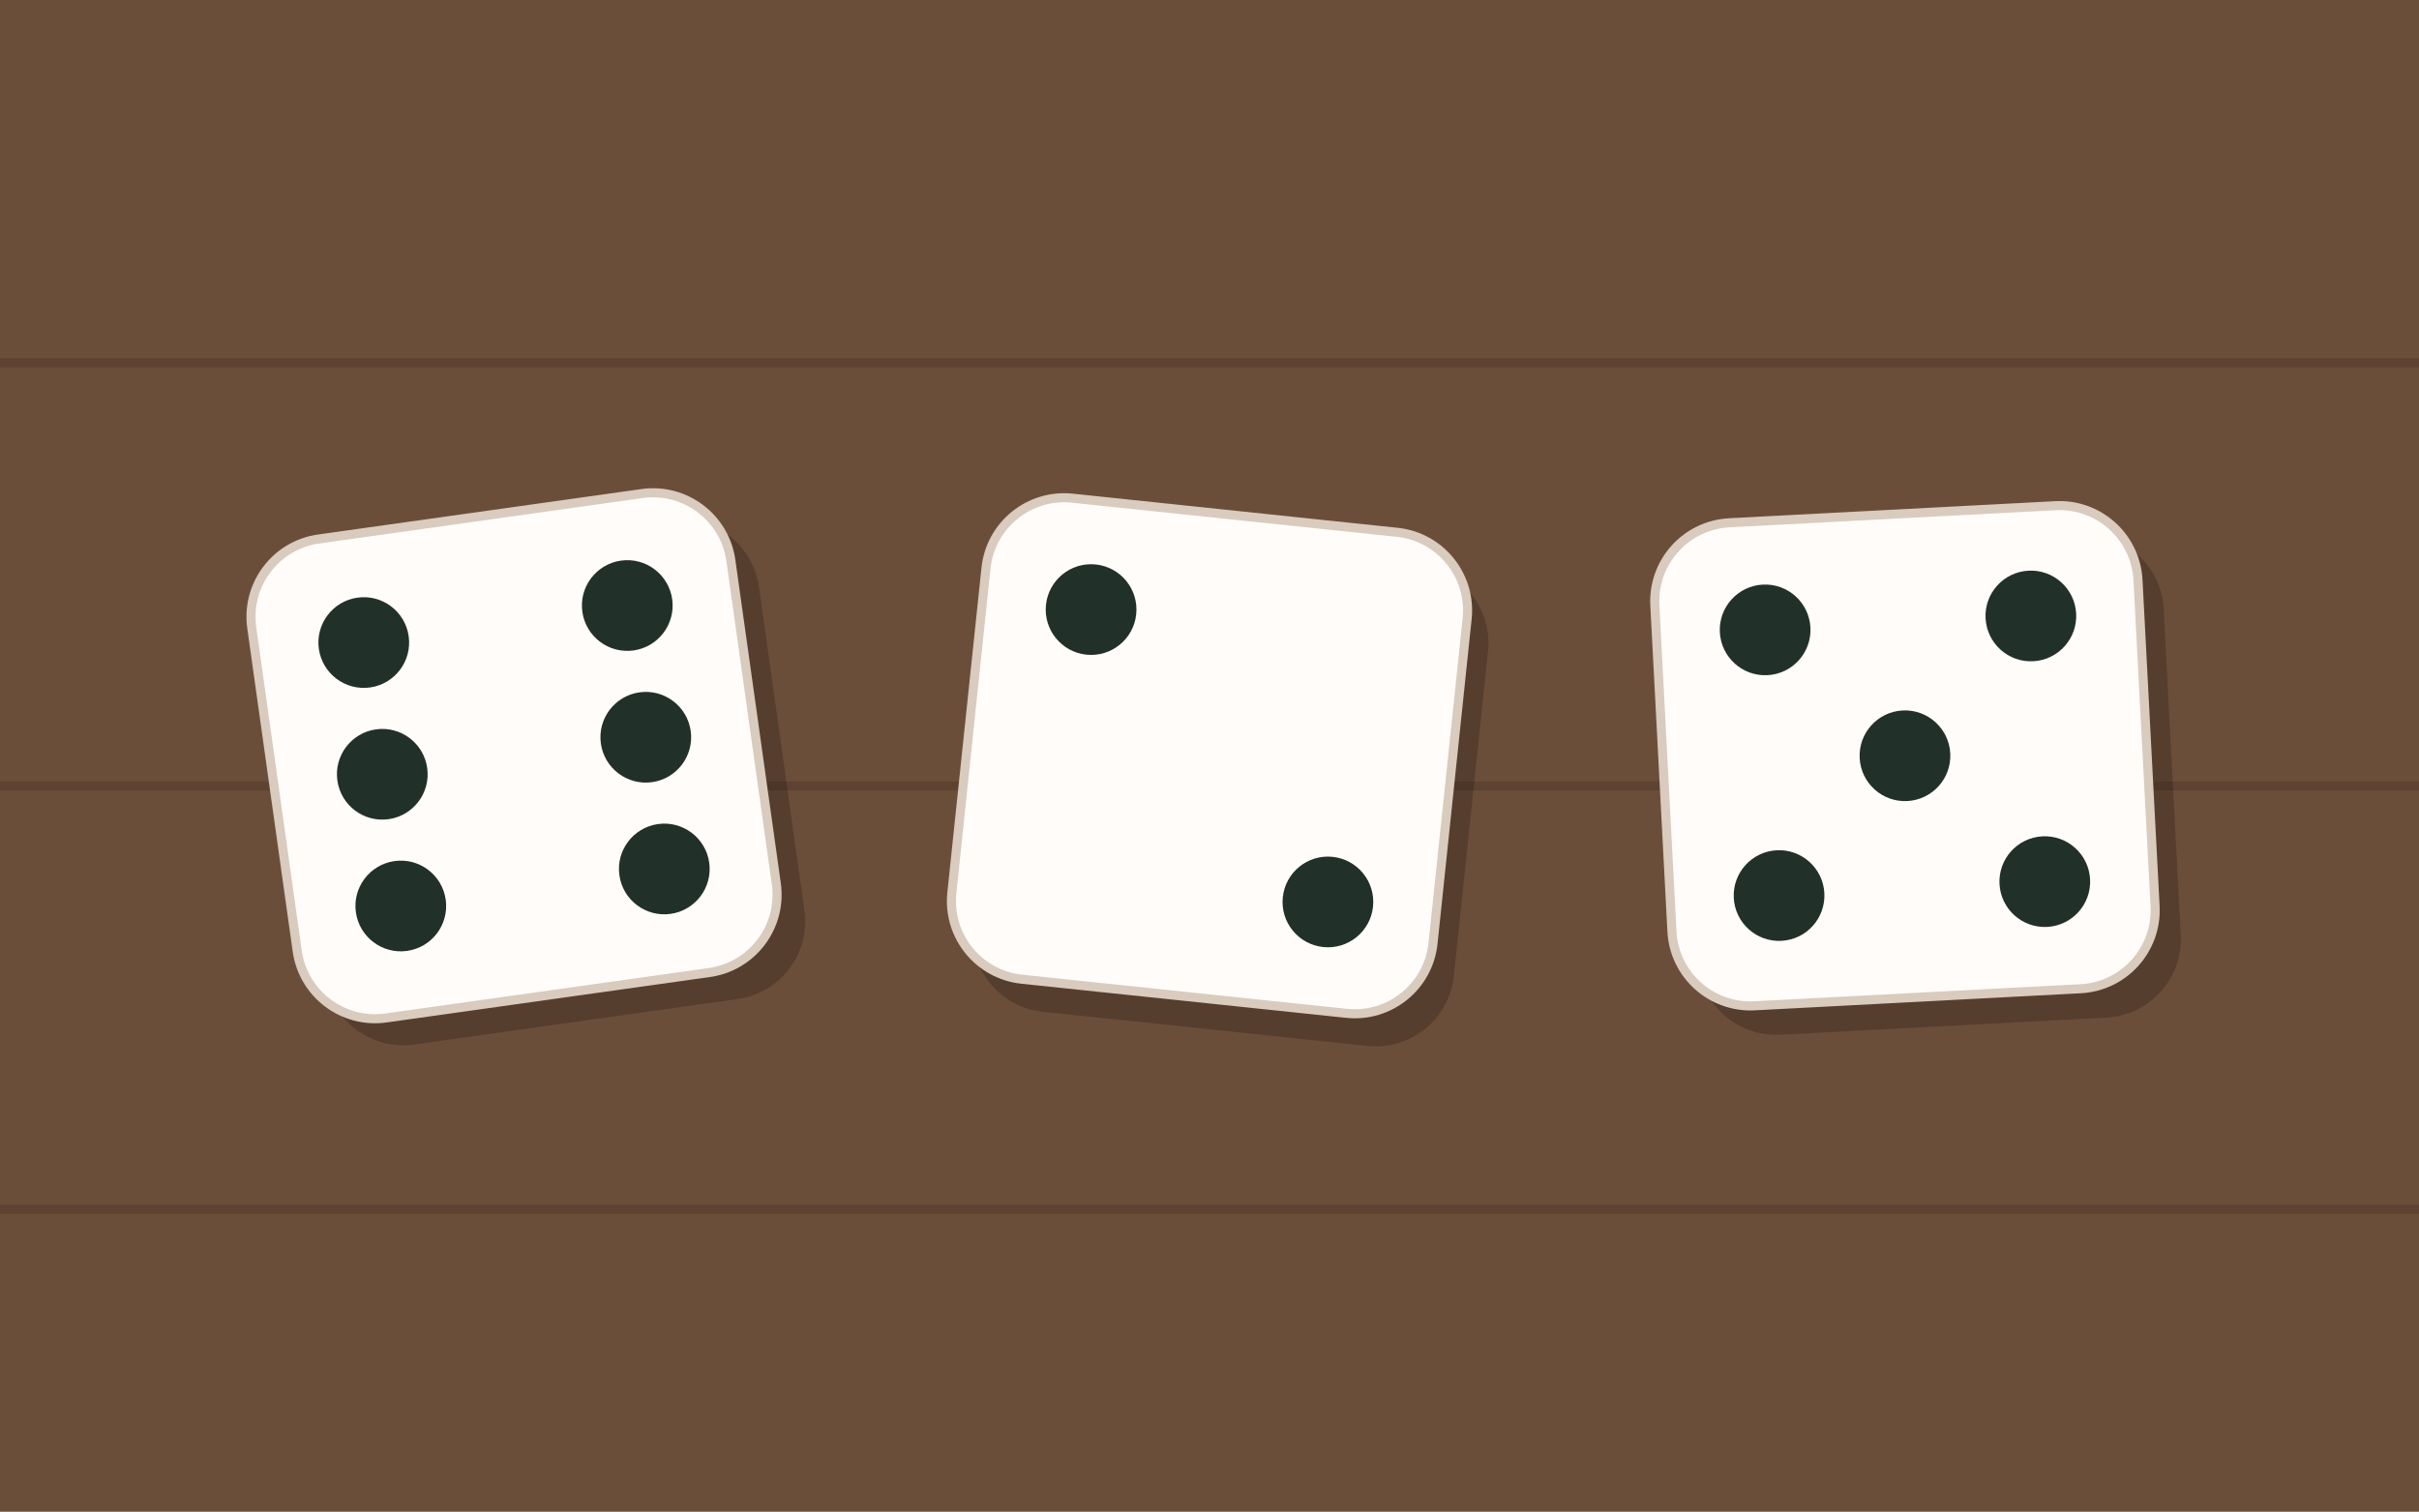
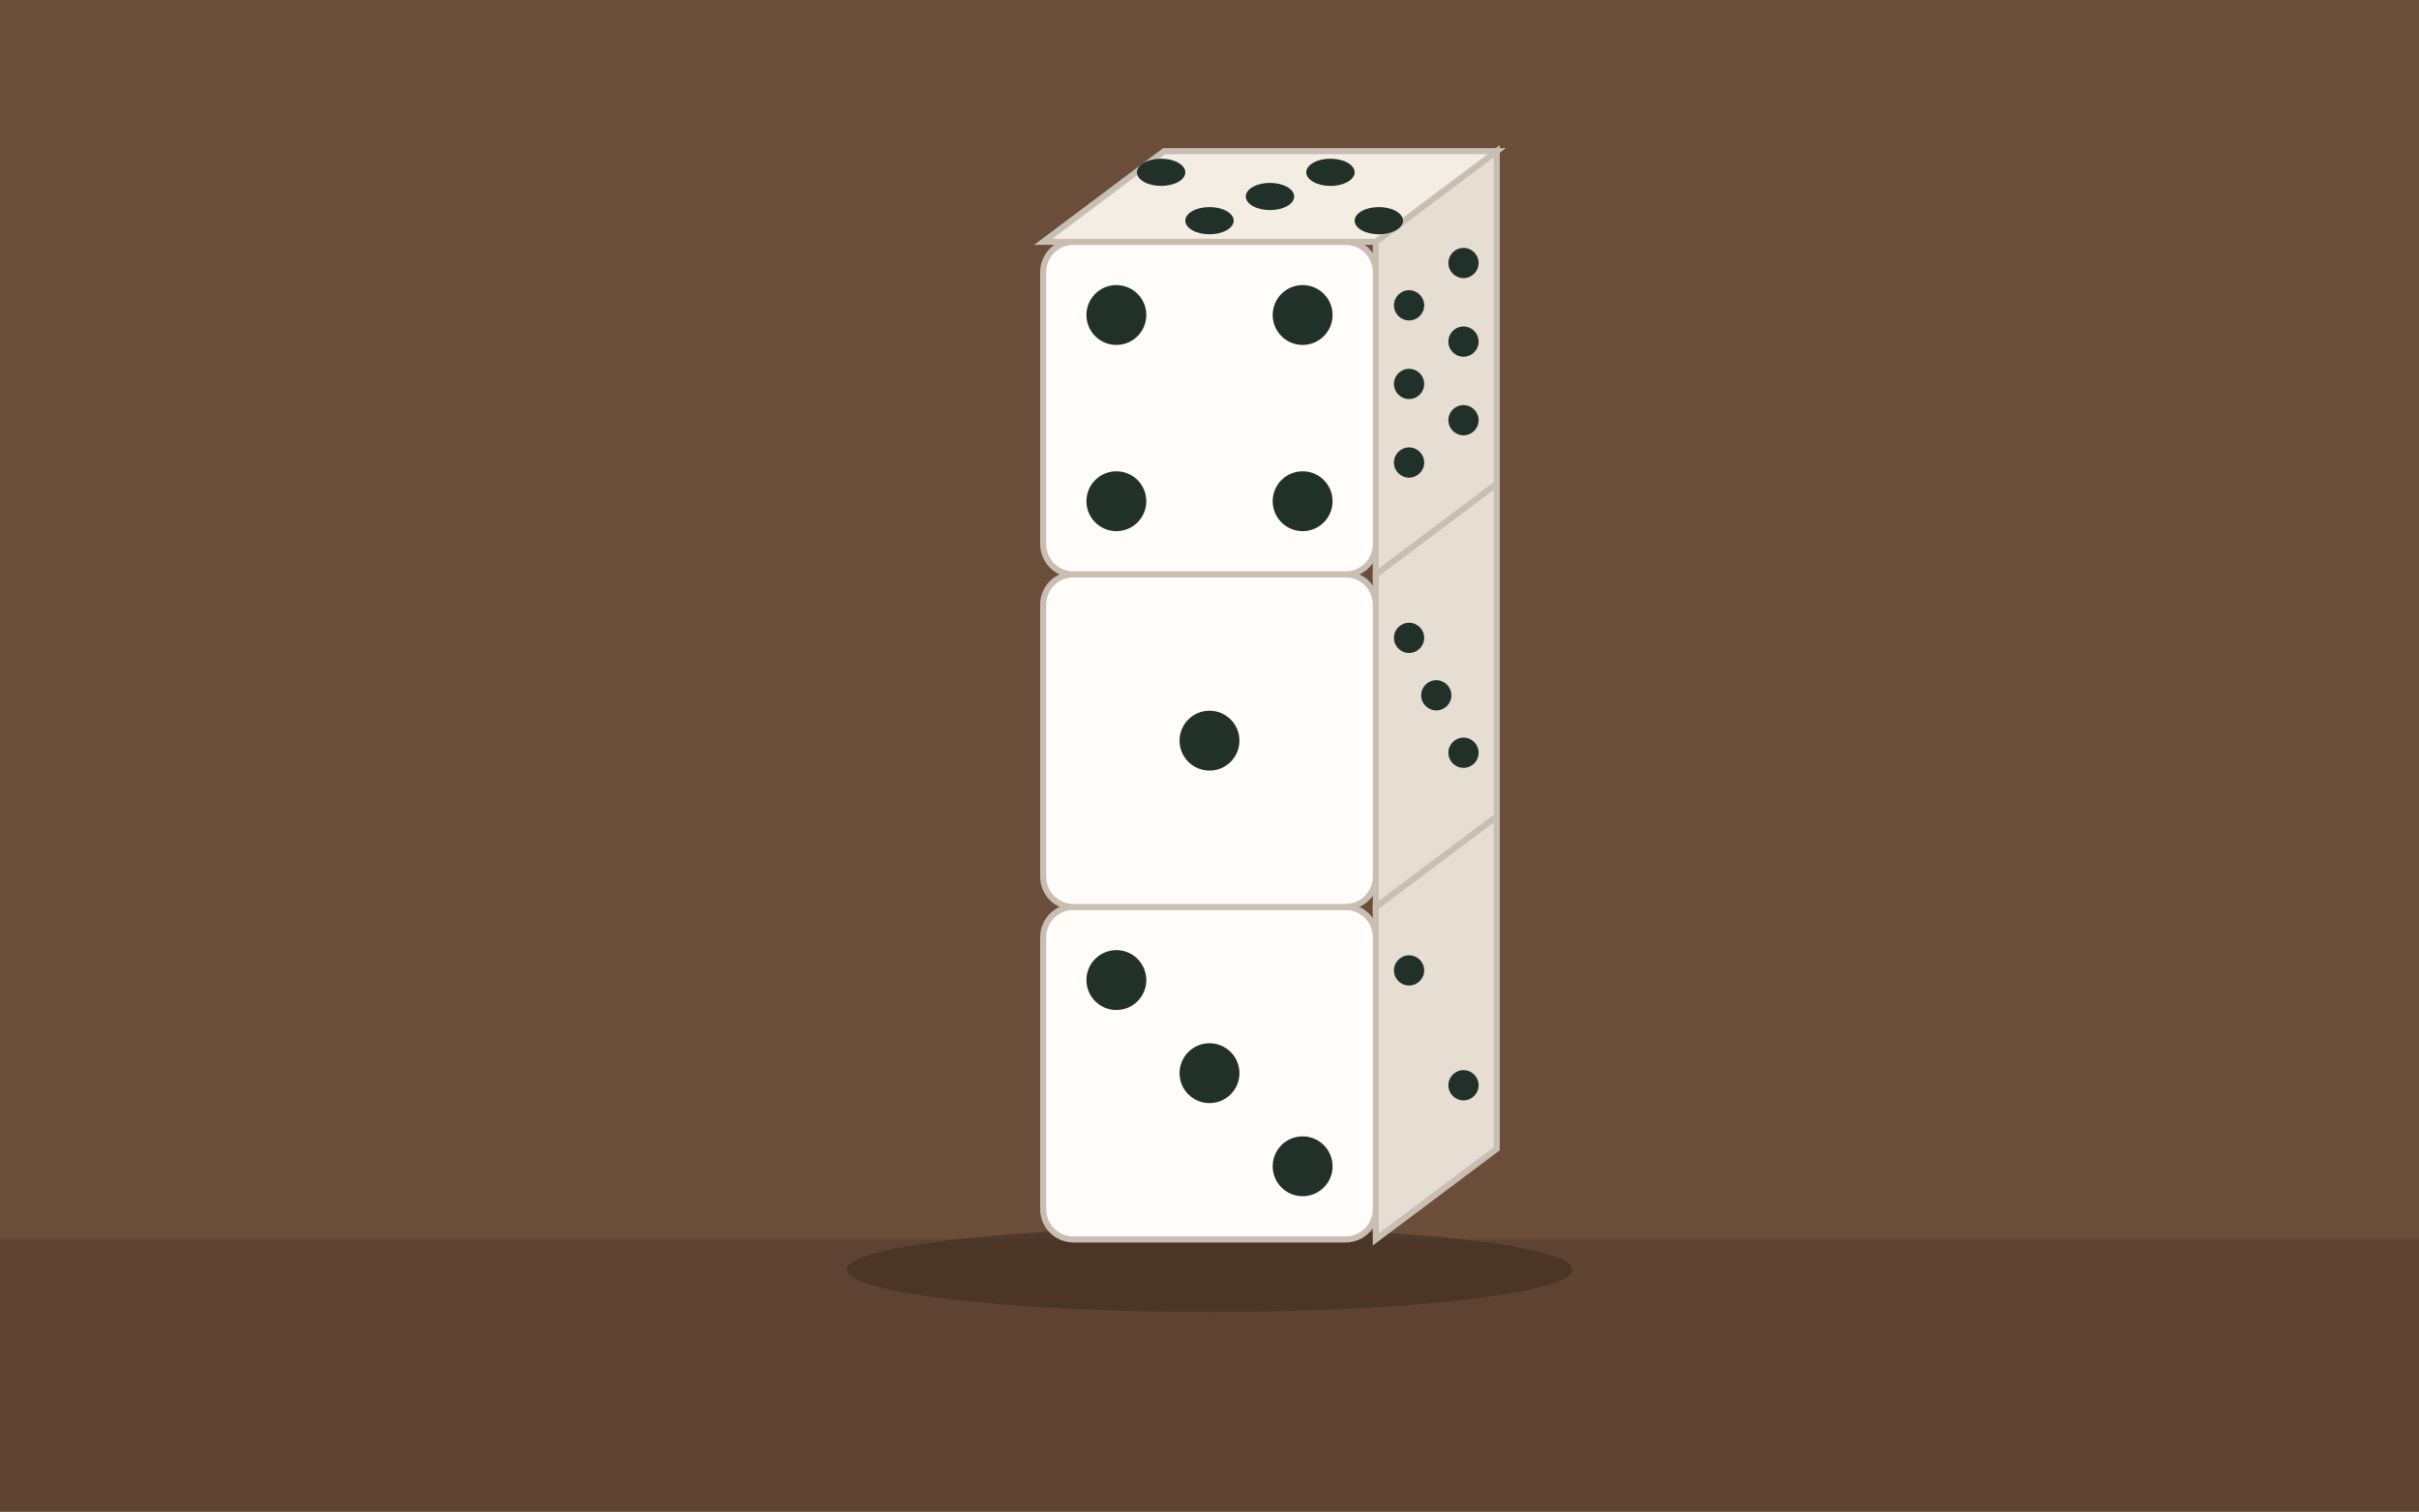
<svg xmlns="http://www.w3.org/2000/svg" viewBox="0 0 800 500" font-family="Georgia, 'Times New Roman', serif">
  <rect width="800" height="500" fill="#6B4E3A" />
  <rect y="0" width="800" height="500" fill="#6B4E3A" />
-   <g stroke="#5E4332" stroke-width="3">
-     <path d="M0 120h800M0 260h800M0 400h800" />
-   </g>
-   <g transform="rotate(-8 170 250)">
-     <rect x="90" y="170" width="160" height="160" rx="26" fill="#00000033" transform="translate(8 10)" />
-     <rect x="90" y="170" width="160" height="160" rx="26" fill="#FFFCFA" stroke="#D9CBBE" stroke-width="3" />
-     <circle cx="126" cy="206" r="15" fill="#22302A" />
-     <circle cx="214" cy="206" r="15" fill="#22302A" />
-     <circle cx="126" cy="250" r="15" fill="#22302A" />
-     <circle cx="214" cy="250" r="15" fill="#22302A" />
-     <circle cx="126" cy="294" r="15" fill="#22302A" />
-     <circle cx="214" cy="294" r="15" fill="#22302A" />
-   </g>
-   <g transform="rotate(6 400 250)">
-     <rect x="320" y="170" width="160" height="160" rx="26" fill="#00000033" transform="translate(8 10)" />
-     <rect x="320" y="170" width="160" height="160" rx="26" fill="#FFFCFA" stroke="#D9CBBE" stroke-width="3" />
-     <circle cx="356" cy="206" r="15" fill="#22302A" />
-     <circle cx="444" cy="294" r="15" fill="#22302A" />
-   </g>
-   <g transform="rotate(-3 630 250)">
-     <rect x="550" y="170" width="160" height="160" rx="26" fill="#00000033" transform="translate(8 10)" />
-     <rect x="550" y="170" width="160" height="160" rx="26" fill="#FFFCFA" stroke="#D9CBBE" stroke-width="3" />
-     <circle cx="586" cy="206" r="15" fill="#22302A" />
-     <circle cx="674" cy="206" r="15" fill="#22302A" />
-     <circle cx="630" cy="250" r="15" fill="#22302A" />
-     <circle cx="586" cy="294" r="15" fill="#22302A" />
-     <circle cx="674" cy="294" r="15" fill="#22302A" />
-   </g>
+   <rect y="410" width="800" height="90" fill="#5E4332" />
+   <ellipse cx="400" cy="420" rx="120" ry="14" fill="#3E2C20" opacity=".6" />
+   <path d="M455 300 l40 -30 v110 l-40 30z" fill="#E6DED2" stroke="#C9BEB4" stroke-width="2" />
+   <rect x="345" y="300" width="110" height="110" rx="10" fill="#FFFCFA" stroke="#C9BEB4" stroke-width="2" />
+   <circle cx="369.2" cy="324.2" r="9.9" fill="#22302A" />
+   <circle cx="400.0" cy="355.0" r="9.9" fill="#22302A" />
+   <circle cx="430.8" cy="385.8" r="9.9" fill="#22302A" />
+   <circle cx="466.0" cy="321.0" r="5" fill="#22302A" />
+   <circle cx="484.0" cy="359.0" r="5" fill="#22302A" />
+   <path d="M455 190 l40 -30 v110 l-40 30z" fill="#E6DED2" stroke="#C9BEB4" stroke-width="2" />
+   <rect x="345" y="190" width="110" height="110" rx="10" fill="#FFFCFA" stroke="#C9BEB4" stroke-width="2" />
+   <circle cx="400.0" cy="245.0" r="9.9" fill="#22302A" />
+   <circle cx="466.0" cy="211.0" r="5" fill="#22302A" />
+   <circle cx="475.0" cy="230.0" r="5" fill="#22302A" />
+   <circle cx="484.0" cy="249.0" r="5" fill="#22302A" />
+   <path d="M455 80 l40 -30 v110 l-40 30z" fill="#E6DED2" stroke="#C9BEB4" stroke-width="2" />
+   <rect x="345" y="80" width="110" height="110" rx="10" fill="#FFFCFA" stroke="#C9BEB4" stroke-width="2" />
+   <circle cx="369.2" cy="104.2" r="9.9" fill="#22302A" />
+   <circle cx="430.8" cy="104.2" r="9.9" fill="#22302A" />
+   <circle cx="369.2" cy="165.8" r="9.9" fill="#22302A" />
+   <circle cx="430.8" cy="165.8" r="9.9" fill="#22302A" />
+   <circle cx="466.0" cy="101.0" r="5" fill="#22302A" />
+   <circle cx="484.0" cy="87.0" r="5" fill="#22302A" />
+   <circle cx="466.0" cy="127.0" r="5" fill="#22302A" />
+   <circle cx="484.0" cy="113.0" r="5" fill="#22302A" />
+   <circle cx="466.0" cy="153.0" r="5" fill="#22302A" />
+   <circle cx="484.0" cy="139.0" r="5" fill="#22302A" />
+   <path d="M345 80 l40 -30 h110 l-40 30z" fill="#F3EDE4" stroke="#C9BEB4" stroke-width="2" />
+   <ellipse cx="384.0" cy="57.0" rx="8" ry="4.5" fill="#22302A" />
+   <ellipse cx="440.0" cy="57.0" rx="8" ry="4.5" fill="#22302A" />
+   <ellipse cx="420.0" cy="65.0" rx="8" ry="4.5" fill="#22302A" />
+   <ellipse cx="400.0" cy="73.0" rx="8" ry="4.5" fill="#22302A" />
+   <ellipse cx="456.0" cy="73.0" rx="8" ry="4.5" fill="#22302A" />
</svg>
